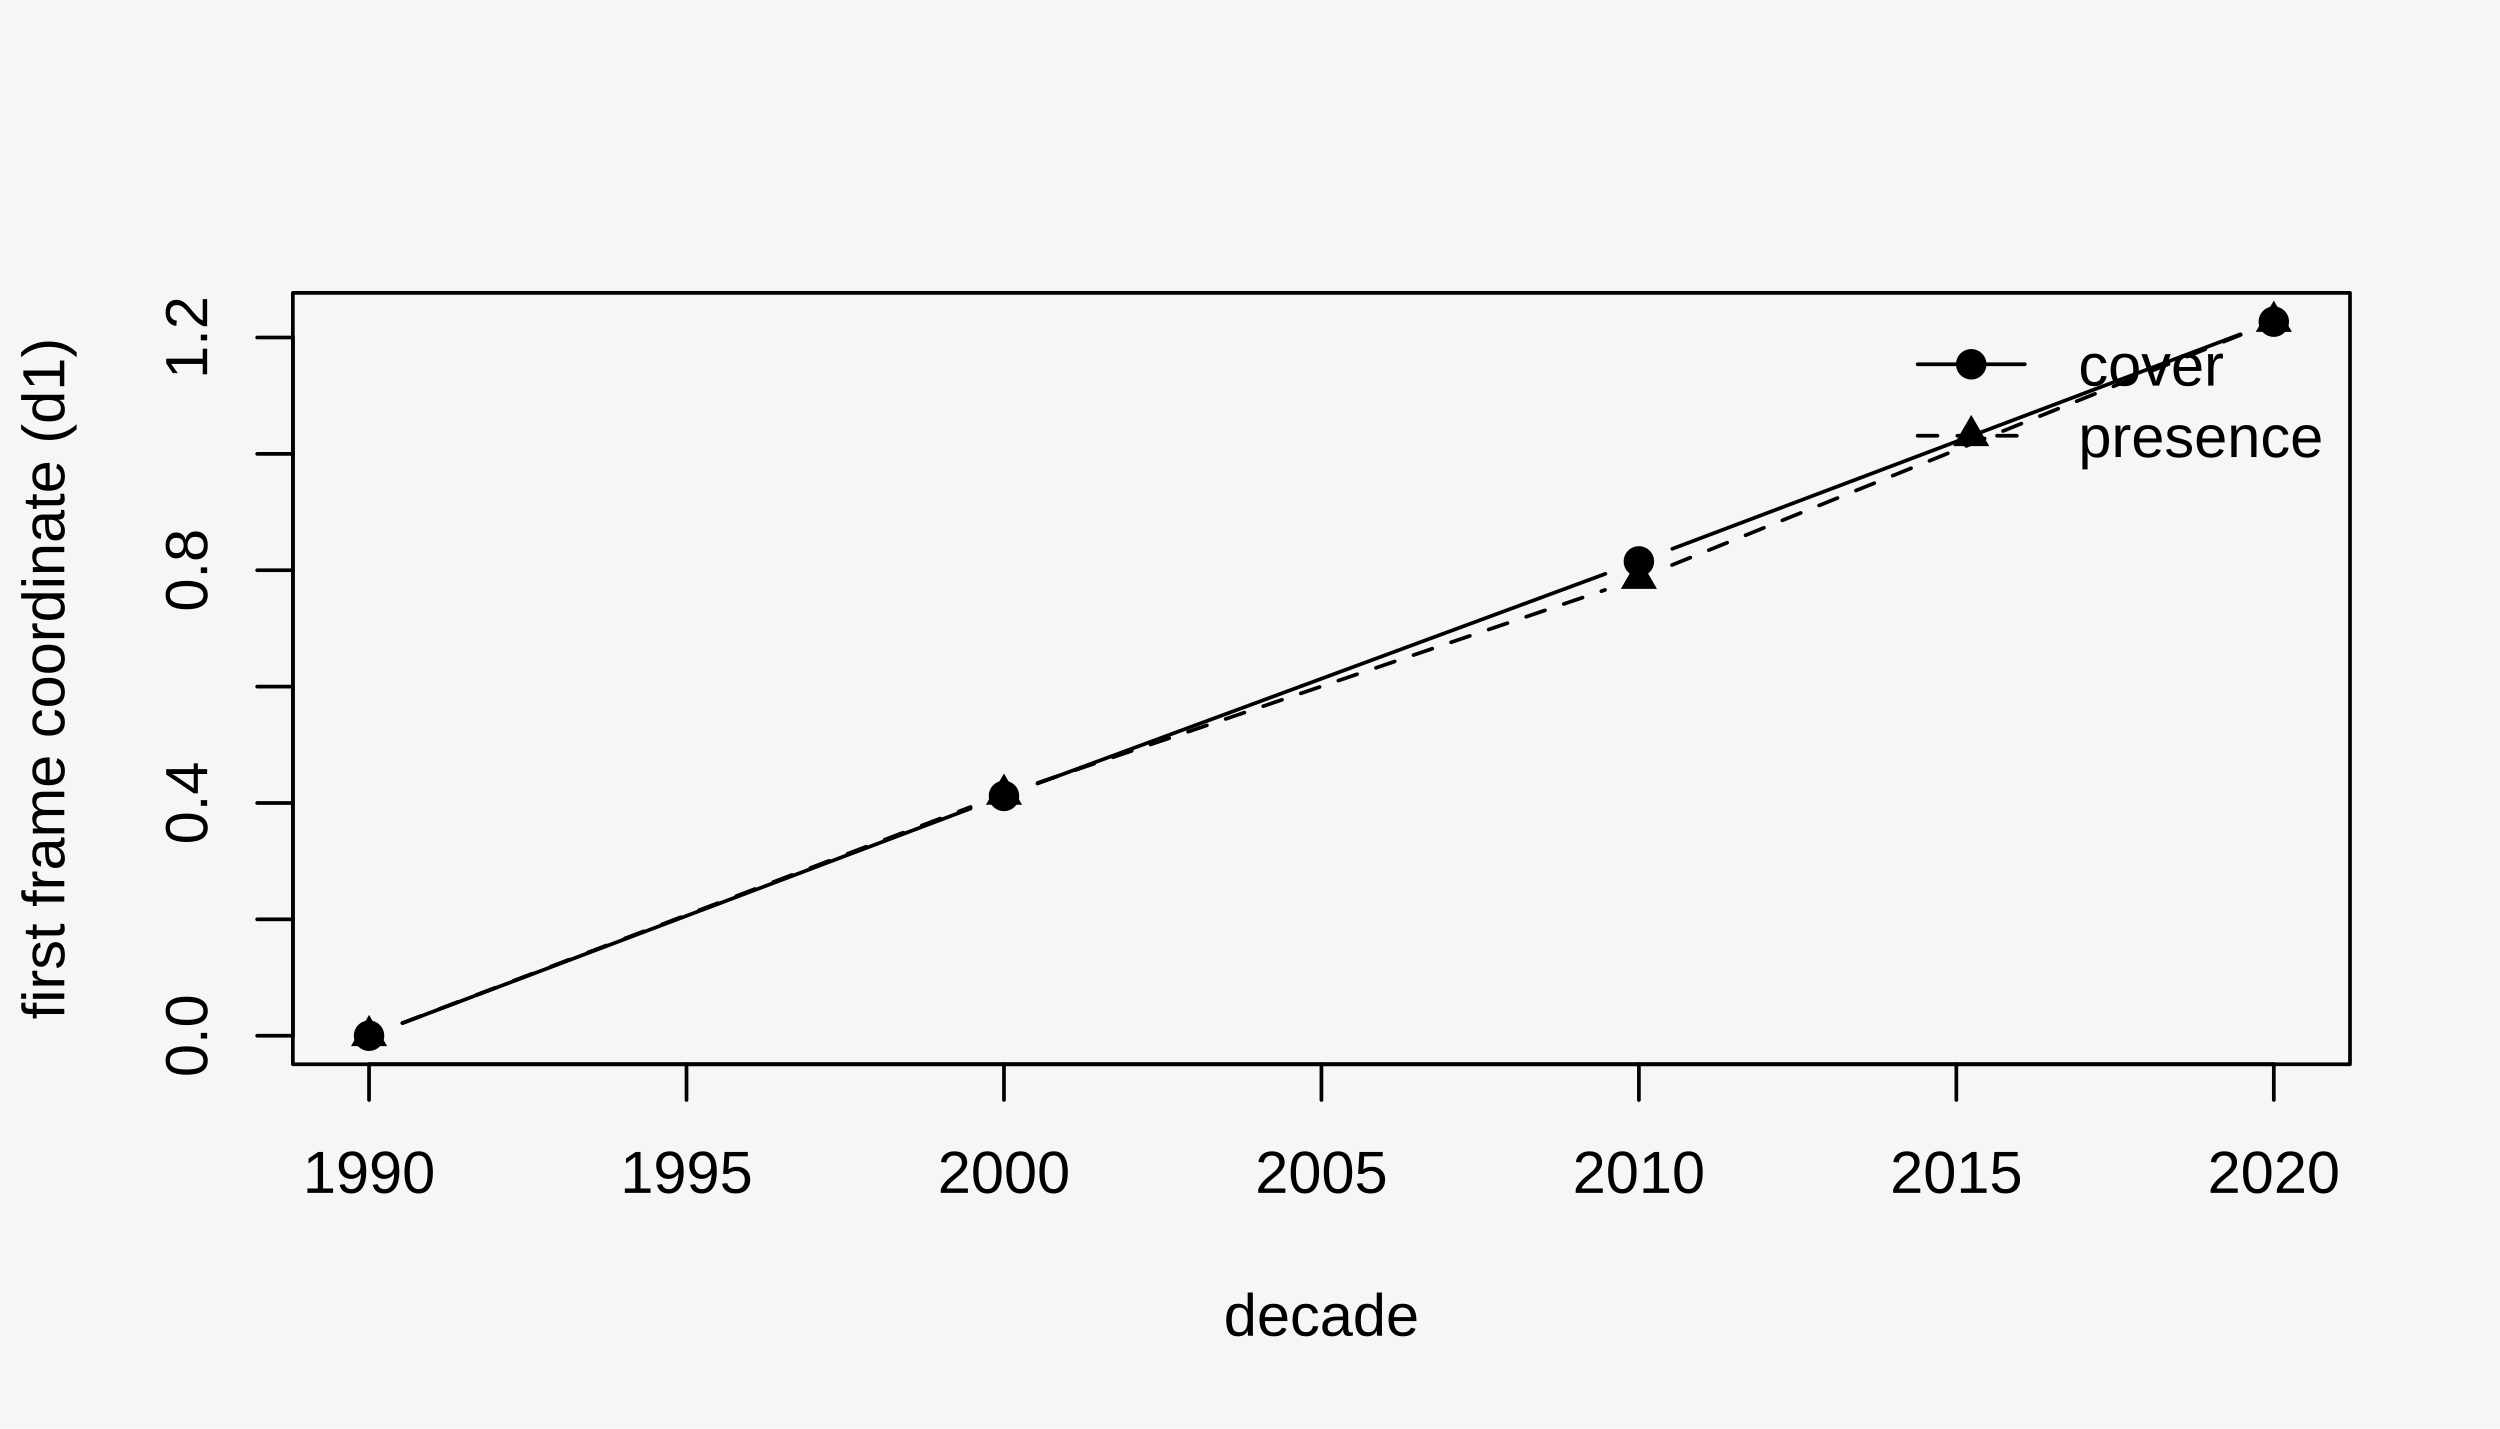
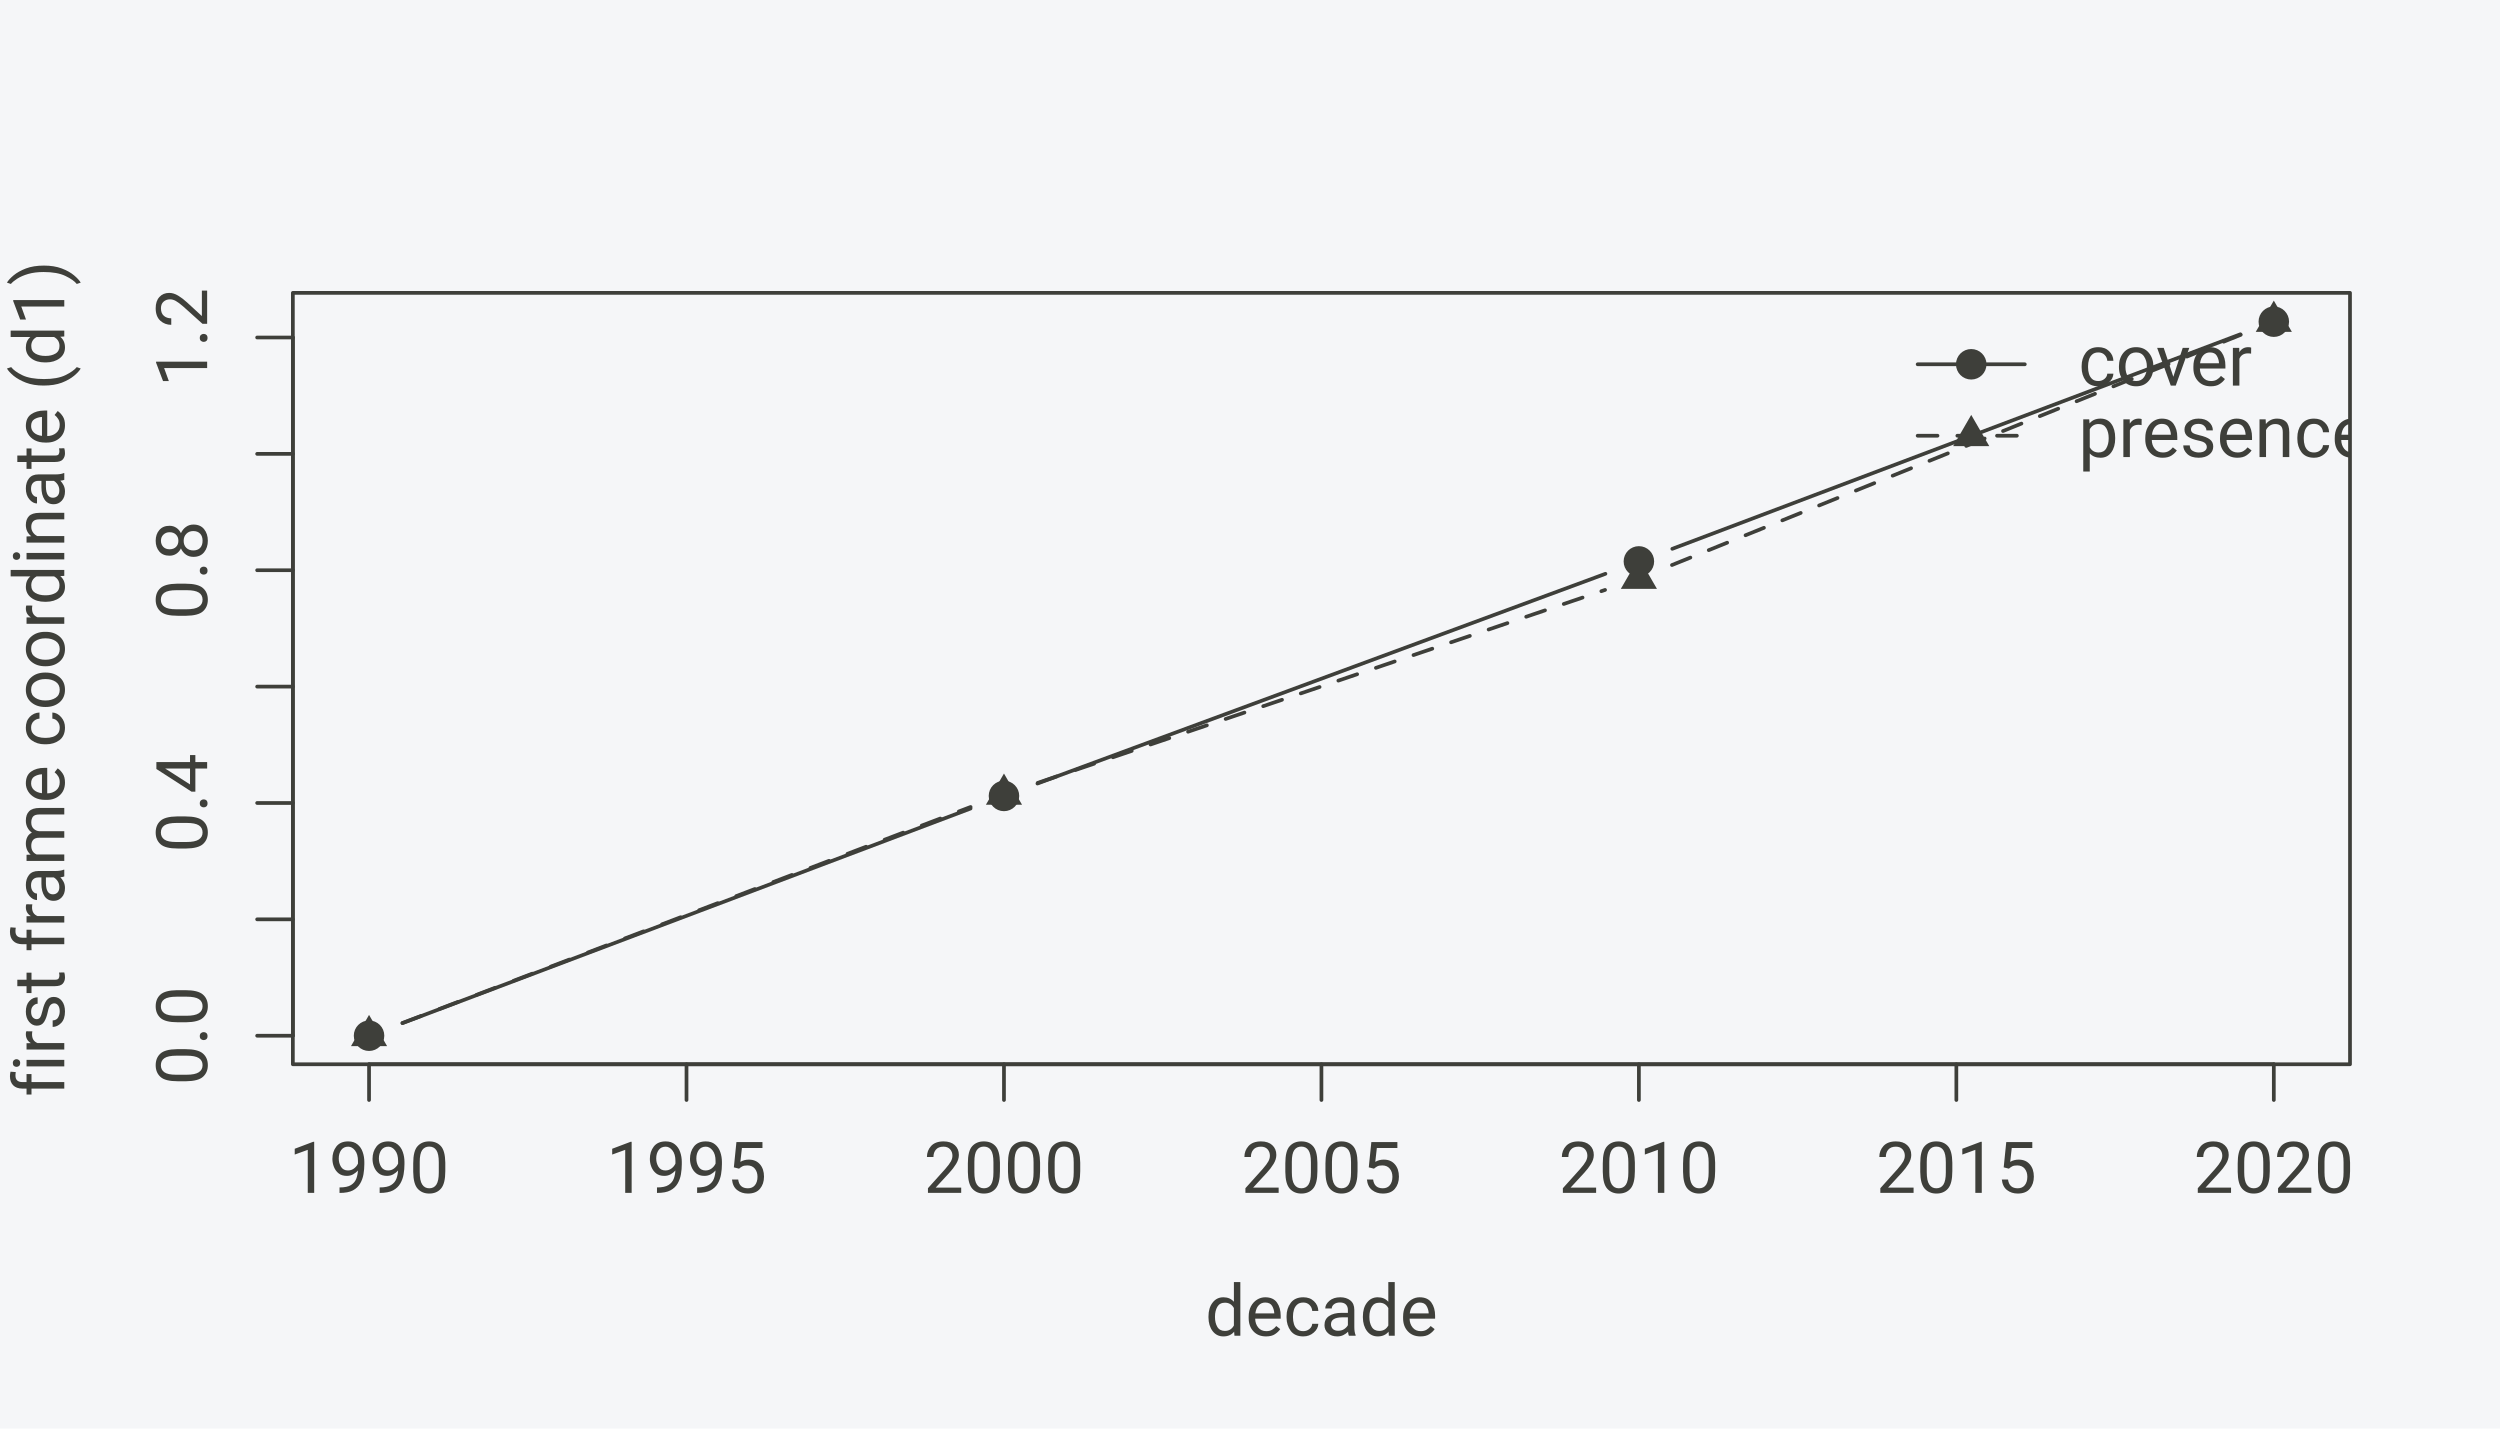
<svg xmlns="http://www.w3.org/2000/svg" width="504.00pt" height="288.00pt" viewBox="0 0 504.00 288.00">
  <g class="svglite">
    <defs>
      <style type="text/css">
-     .svglite line, .svglite polyline, .svglite polygon, .svglite path, .svglite rect, .svglite circle {
+     /* theme-aware-processed */
+     .svglite line, .svglite polyline, .svglite polygon, .svglite path, .svglite circle {
      fill: none;
-       stroke: #000000;
+       stroke: #3E3F3A;
+       stroke-linecap: round;
+       stroke-linejoin: round;
+       stroke-miterlimit: 10.00;
+     }
+     .svglite &gt; g &gt; rect {
+       fill: none;
+       stroke: #3E3F3A;
      stroke-linecap: round;
      stroke-linejoin: round;
      stroke-miterlimit: 10.00;
    }
    .svglite text {
      white-space: pre;
+       fill: #3E3F3A;
    }
    .svglite g.glyphgroup path {
      fill: inherit;
      stroke: none;
    }
  </style>
    </defs>
    <rect width="100%" height="100%" style="stroke: none; fill: #F5F6F8;" />
    <defs>
      <clipPath id="cpMC4wMHw1MDQuMDB8MC4wMHwyODguMDA=">
        <rect x="0.00" y="0.00" width="504.00" height="288.00" />
      </clipPath>
    </defs>
    <g clip-path="url(#cpMC4wMHw1MDQuMDB8MC4wMHwyODguMDA=)">
</g>
    <defs>
      <clipPath id="cpNTkuMDR8NDczLjc2fDU5LjA0fDIxNC41Ng==">
        <rect x="59.04" y="59.04" width="414.72" height="155.52" />
      </clipPath>
    </defs>
    <g clip-path="url(#cpNTkuMDR8NDczLjc2fDU5LjA0fDIxNC41Ng==)">
      <line x1="81.14" y1="206.26" x2="195.66" y2="163.00" style="stroke-width: 0.75;" />
      <line x1="209.15" y1="157.96" x2="323.65" y2="115.68" style="stroke-width: 0.75;" />
      <line x1="337.14" y1="110.64" x2="451.66" y2="67.39" style="stroke-width: 0.75;" />
-       <circle cx="74.40" cy="208.80" r="2.70" style="stroke-width: 0.75; fill: #000000;" />
-       <circle cx="202.40" cy="160.46" r="2.70" style="stroke-width: 0.75; fill: #000000;" />
-       <circle cx="330.40" cy="113.18" r="2.70" style="stroke-width: 0.75; fill: #000000;" />
-       <circle cx="458.40" cy="64.85" r="2.70" style="stroke-width: 0.75; fill: #000000;" />
+       <circle class="theme-fill-fg" cx="74.40" cy="208.80" r="2.70" style="stroke-width: 0.75; fill: #3E3F3A;" />
+       <circle class="theme-fill-fg" cx="202.40" cy="160.46" r="2.70" style="stroke-width: 0.75; fill: #3E3F3A;" />
+       <circle class="theme-fill-fg" cx="330.40" cy="113.18" r="2.70" style="stroke-width: 0.75; fill: #3E3F3A;" />
+       <circle class="theme-fill-fg" cx="458.40" cy="64.85" r="2.70" style="stroke-width: 0.75; fill: #3E3F3A;" />
    </g>
    <g clip-path="url(#cpMC4wMHw1MDQuMDB8MC4wMHwyODguMDA=)">
      <line x1="74.40" y1="214.56" x2="458.40" y2="214.56" style="stroke-width: 0.75;" />
      <line x1="74.40" y1="214.56" x2="74.40" y2="221.76" style="stroke-width: 0.75;" />
      <line x1="138.40" y1="214.56" x2="138.40" y2="221.76" style="stroke-width: 0.75;" />
      <line x1="202.40" y1="214.56" x2="202.40" y2="221.76" style="stroke-width: 0.75;" />
      <line x1="266.40" y1="214.56" x2="266.40" y2="221.76" style="stroke-width: 0.75;" />
      <line x1="330.40" y1="214.56" x2="330.40" y2="221.76" style="stroke-width: 0.75;" />
      <line x1="394.40" y1="214.56" x2="394.40" y2="221.76" style="stroke-width: 0.75;" />
      <line x1="458.40" y1="214.56" x2="458.40" y2="221.76" style="stroke-width: 0.75;" />
-       <text x="74.40" y="240.48" text-anchor="middle" style="font-size: 12.00px; font-family: &quot;Arial&quot;;" textLength="26.69px" lengthAdjust="spacingAndGlyphs">1990</text>
-       <text x="138.40" y="240.48" text-anchor="middle" style="font-size: 12.00px; font-family: &quot;Arial&quot;;" textLength="26.69px" lengthAdjust="spacingAndGlyphs">1995</text>
-       <text x="202.40" y="240.48" text-anchor="middle" style="font-size: 12.00px; font-family: &quot;Arial&quot;;" textLength="26.69px" lengthAdjust="spacingAndGlyphs">2000</text>
-       <text x="266.40" y="240.48" text-anchor="middle" style="font-size: 12.00px; font-family: &quot;Arial&quot;;" textLength="26.69px" lengthAdjust="spacingAndGlyphs">2005</text>
-       <text x="330.40" y="240.48" text-anchor="middle" style="font-size: 12.00px; font-family: &quot;Arial&quot;;" textLength="26.69px" lengthAdjust="spacingAndGlyphs">2010</text>
-       <text x="394.40" y="240.48" text-anchor="middle" style="font-size: 12.00px; font-family: &quot;Arial&quot;;" textLength="26.69px" lengthAdjust="spacingAndGlyphs">2015</text>
-       <text x="458.40" y="240.48" text-anchor="middle" style="font-size: 12.00px; font-family: &quot;Arial&quot;;" textLength="26.69px" lengthAdjust="spacingAndGlyphs">2020</text>
+       <text x="74.40" y="240.48" text-anchor="middle" style="font-size: 1.2em; font-family: &quot;Roboto&quot;, -apple-system, BlinkMacSystemFont, &quot;Segoe UI&quot;, system-ui, sans-serif;">1990</text>
+       <text x="138.40" y="240.48" text-anchor="middle" style="font-size: 1.2em; font-family: &quot;Roboto&quot;, -apple-system, BlinkMacSystemFont, &quot;Segoe UI&quot;, system-ui, sans-serif;">1995</text>
+       <text x="202.40" y="240.48" text-anchor="middle" style="font-size: 1.2em; font-family: &quot;Roboto&quot;, -apple-system, BlinkMacSystemFont, &quot;Segoe UI&quot;, system-ui, sans-serif;">2000</text>
+       <text x="266.40" y="240.48" text-anchor="middle" style="font-size: 1.2em; font-family: &quot;Roboto&quot;, -apple-system, BlinkMacSystemFont, &quot;Segoe UI&quot;, system-ui, sans-serif;">2005</text>
+       <text x="330.40" y="240.48" text-anchor="middle" style="font-size: 1.2em; font-family: &quot;Roboto&quot;, -apple-system, BlinkMacSystemFont, &quot;Segoe UI&quot;, system-ui, sans-serif;">2010</text>
+       <text x="394.40" y="240.48" text-anchor="middle" style="font-size: 1.2em; font-family: &quot;Roboto&quot;, -apple-system, BlinkMacSystemFont, &quot;Segoe UI&quot;, system-ui, sans-serif;">2015</text>
+       <text x="458.40" y="240.48" text-anchor="middle" style="font-size: 1.2em; font-family: &quot;Roboto&quot;, -apple-system, BlinkMacSystemFont, &quot;Segoe UI&quot;, system-ui, sans-serif;">2020</text>
      <line x1="59.04" y1="208.80" x2="59.04" y2="68.04" style="stroke-width: 0.75;" />
      <line x1="59.04" y1="208.80" x2="51.84" y2="208.80" style="stroke-width: 0.75;" />
      <line x1="59.04" y1="185.34" x2="51.84" y2="185.34" style="stroke-width: 0.75;" />
      <line x1="59.04" y1="161.88" x2="51.84" y2="161.88" style="stroke-width: 0.75;" />
      <line x1="59.04" y1="138.42" x2="51.84" y2="138.42" style="stroke-width: 0.75;" />
      <line x1="59.04" y1="114.96" x2="51.84" y2="114.96" style="stroke-width: 0.75;" />
      <line x1="59.04" y1="91.50" x2="51.84" y2="91.50" style="stroke-width: 0.75;" />
      <line x1="59.04" y1="68.04" x2="51.84" y2="68.04" style="stroke-width: 0.75;" />
-       <text transform="translate(41.76,208.80) rotate(-90)" text-anchor="middle" style="font-size: 12.00px; font-family: &quot;Arial&quot;;" textLength="16.67px" lengthAdjust="spacingAndGlyphs">0.0</text>
-       <text transform="translate(41.76,161.88) rotate(-90)" text-anchor="middle" style="font-size: 12.00px; font-family: &quot;Arial&quot;;" textLength="16.67px" lengthAdjust="spacingAndGlyphs">0.4</text>
-       <text transform="translate(41.76,114.96) rotate(-90)" text-anchor="middle" style="font-size: 12.00px; font-family: &quot;Arial&quot;;" textLength="16.67px" lengthAdjust="spacingAndGlyphs">0.8</text>
-       <text transform="translate(41.76,68.04) rotate(-90)" text-anchor="middle" style="font-size: 12.00px; font-family: &quot;Arial&quot;;" textLength="16.67px" lengthAdjust="spacingAndGlyphs">1.2</text>
+       <text transform="translate(41.76,208.80) rotate(-90)" text-anchor="middle" style="font-size: 1.2em; font-family: &quot;Roboto&quot;, -apple-system, BlinkMacSystemFont, &quot;Segoe UI&quot;, system-ui, sans-serif;">0.0</text>
+       <text transform="translate(41.76,161.88) rotate(-90)" text-anchor="middle" style="font-size: 1.2em; font-family: &quot;Roboto&quot;, -apple-system, BlinkMacSystemFont, &quot;Segoe UI&quot;, system-ui, sans-serif;">0.4</text>
+       <text transform="translate(41.76,114.96) rotate(-90)" text-anchor="middle" style="font-size: 1.2em; font-family: &quot;Roboto&quot;, -apple-system, BlinkMacSystemFont, &quot;Segoe UI&quot;, system-ui, sans-serif;">0.8</text>
+       <text transform="translate(41.76,68.04) rotate(-90)" text-anchor="middle" style="font-size: 1.2em; font-family: &quot;Roboto&quot;, -apple-system, BlinkMacSystemFont, &quot;Segoe UI&quot;, system-ui, sans-serif;">1.2</text>
      <polygon points="59.04,214.56 473.76,214.56 473.76,59.04 59.04,59.04 " style="stroke-width: 0.75;" />
-       <text x="266.40" y="269.28" text-anchor="middle" style="font-size: 12.00px; font-family: &quot;Arial&quot;;" textLength="39.36px" lengthAdjust="spacingAndGlyphs">decade</text>
-       <text transform="translate(12.96,136.80) rotate(-90)" text-anchor="middle" style="font-size: 12.00px; font-family: &quot;Arial&quot;;" textLength="137.36px" lengthAdjust="spacingAndGlyphs">first frame coordinate (d1)</text>
+       <text x="266.40" y="269.28" text-anchor="middle" style="font-size: 1.2em; font-family: &quot;Roboto&quot;, -apple-system, BlinkMacSystemFont, &quot;Segoe UI&quot;, system-ui, sans-serif;">decade</text>
+       <text transform="translate(12.96,136.80) rotate(-90)" text-anchor="middle" style="font-size: 1.2em; font-family: &quot;Roboto&quot;, -apple-system, BlinkMacSystemFont, &quot;Segoe UI&quot;, system-ui, sans-serif;">first frame coordinate (d1)</text>
    </g>
    <g clip-path="url(#cpNTkuMDR8NDczLjc2fDU5LjA0fDIxNC41Ng==)">
      <line x1="81.13" y1="206.24" x2="195.67" y2="162.69" style="stroke-width: 0.75; stroke-dasharray: 4.00,4.00;" />
      <line x1="209.22" y1="157.82" x2="323.58" y2="118.93" style="stroke-width: 0.75; stroke-dasharray: 4.00,4.00;" />
      <line x1="337.07" y1="113.91" x2="451.73" y2="67.50" style="stroke-width: 0.75; stroke-dasharray: 4.00,4.00;" />
-       <polygon points="74.40,204.60 78.04,210.90 70.76,210.90 " style="stroke-width: 0.75; stroke: none; fill: #000000;" />
-       <polygon points="202.40,155.94 206.04,162.23 198.76,162.23 " style="stroke-width: 0.75; stroke: none; fill: #000000;" />
-       <polygon points="330.40,112.41 334.04,118.71 326.76,118.71 " style="stroke-width: 0.75; stroke: none; fill: #000000;" />
-       <polygon points="458.40,60.60 462.04,66.90 454.76,66.90 " style="stroke-width: 0.75; stroke: none; fill: #000000;" />
+       <polygon class="theme-fill-fg" points="74.40,204.60 78.04,210.90 70.76,210.90 " style="stroke-width: 0.75; stroke: none; fill: #3E3F3A;" />
+       <polygon class="theme-fill-fg" points="202.40,155.94 206.04,162.23 198.76,162.23 " style="stroke-width: 0.75; stroke: none; fill: #3E3F3A;" />
+       <polygon class="theme-fill-fg" points="330.40,112.41 334.04,118.71 326.76,118.71 " style="stroke-width: 0.75; stroke: none; fill: #3E3F3A;" />
+       <polygon class="theme-fill-fg" points="458.40,60.60 462.04,66.90 454.76,66.90 " style="stroke-width: 0.75; stroke: none; fill: #3E3F3A;" />
      <line x1="386.60" y1="73.44" x2="408.20" y2="73.44" style="stroke-width: 0.75;" />
      <line x1="386.60" y1="87.84" x2="408.20" y2="87.84" style="stroke-width: 0.75; stroke-dasharray: 4.00,4.00;" />
-       <circle cx="397.40" cy="73.44" r="2.70" style="stroke-width: 0.75; fill: #000000;" />
-       <polygon points="397.40,83.64 401.04,89.94 393.76,89.94 " style="stroke-width: 0.75; stroke: none; fill: #000000;" />
-       <text x="419.00" y="77.74" style="font-size: 12.00px; font-family: &quot;Arial&quot;;" textLength="29.34px" lengthAdjust="spacingAndGlyphs">cover</text>
-       <text x="419.00" y="92.14" style="font-size: 12.00px; font-family: &quot;Arial&quot;;" textLength="49.36px" lengthAdjust="spacingAndGlyphs">presence</text>
+       <circle class="theme-fill-fg" cx="397.40" cy="73.44" r="2.70" style="stroke-width: 0.75; fill: #3E3F3A;" />
+       <polygon class="theme-fill-fg" points="397.40,83.64 401.04,89.94 393.76,89.94 " style="stroke-width: 0.75; stroke: none; fill: #3E3F3A;" />
+       <text x="419.00" y="77.74" style="font-size: 1.2em; font-family: &quot;Roboto&quot;, -apple-system, BlinkMacSystemFont, &quot;Segoe UI&quot;, system-ui, sans-serif;">cover</text>
+       <text x="419.00" y="92.14" style="font-size: 1.2em; font-family: &quot;Roboto&quot;, -apple-system, BlinkMacSystemFont, &quot;Segoe UI&quot;, system-ui, sans-serif;">presence</text>
    </g>
  </g>
</svg>
